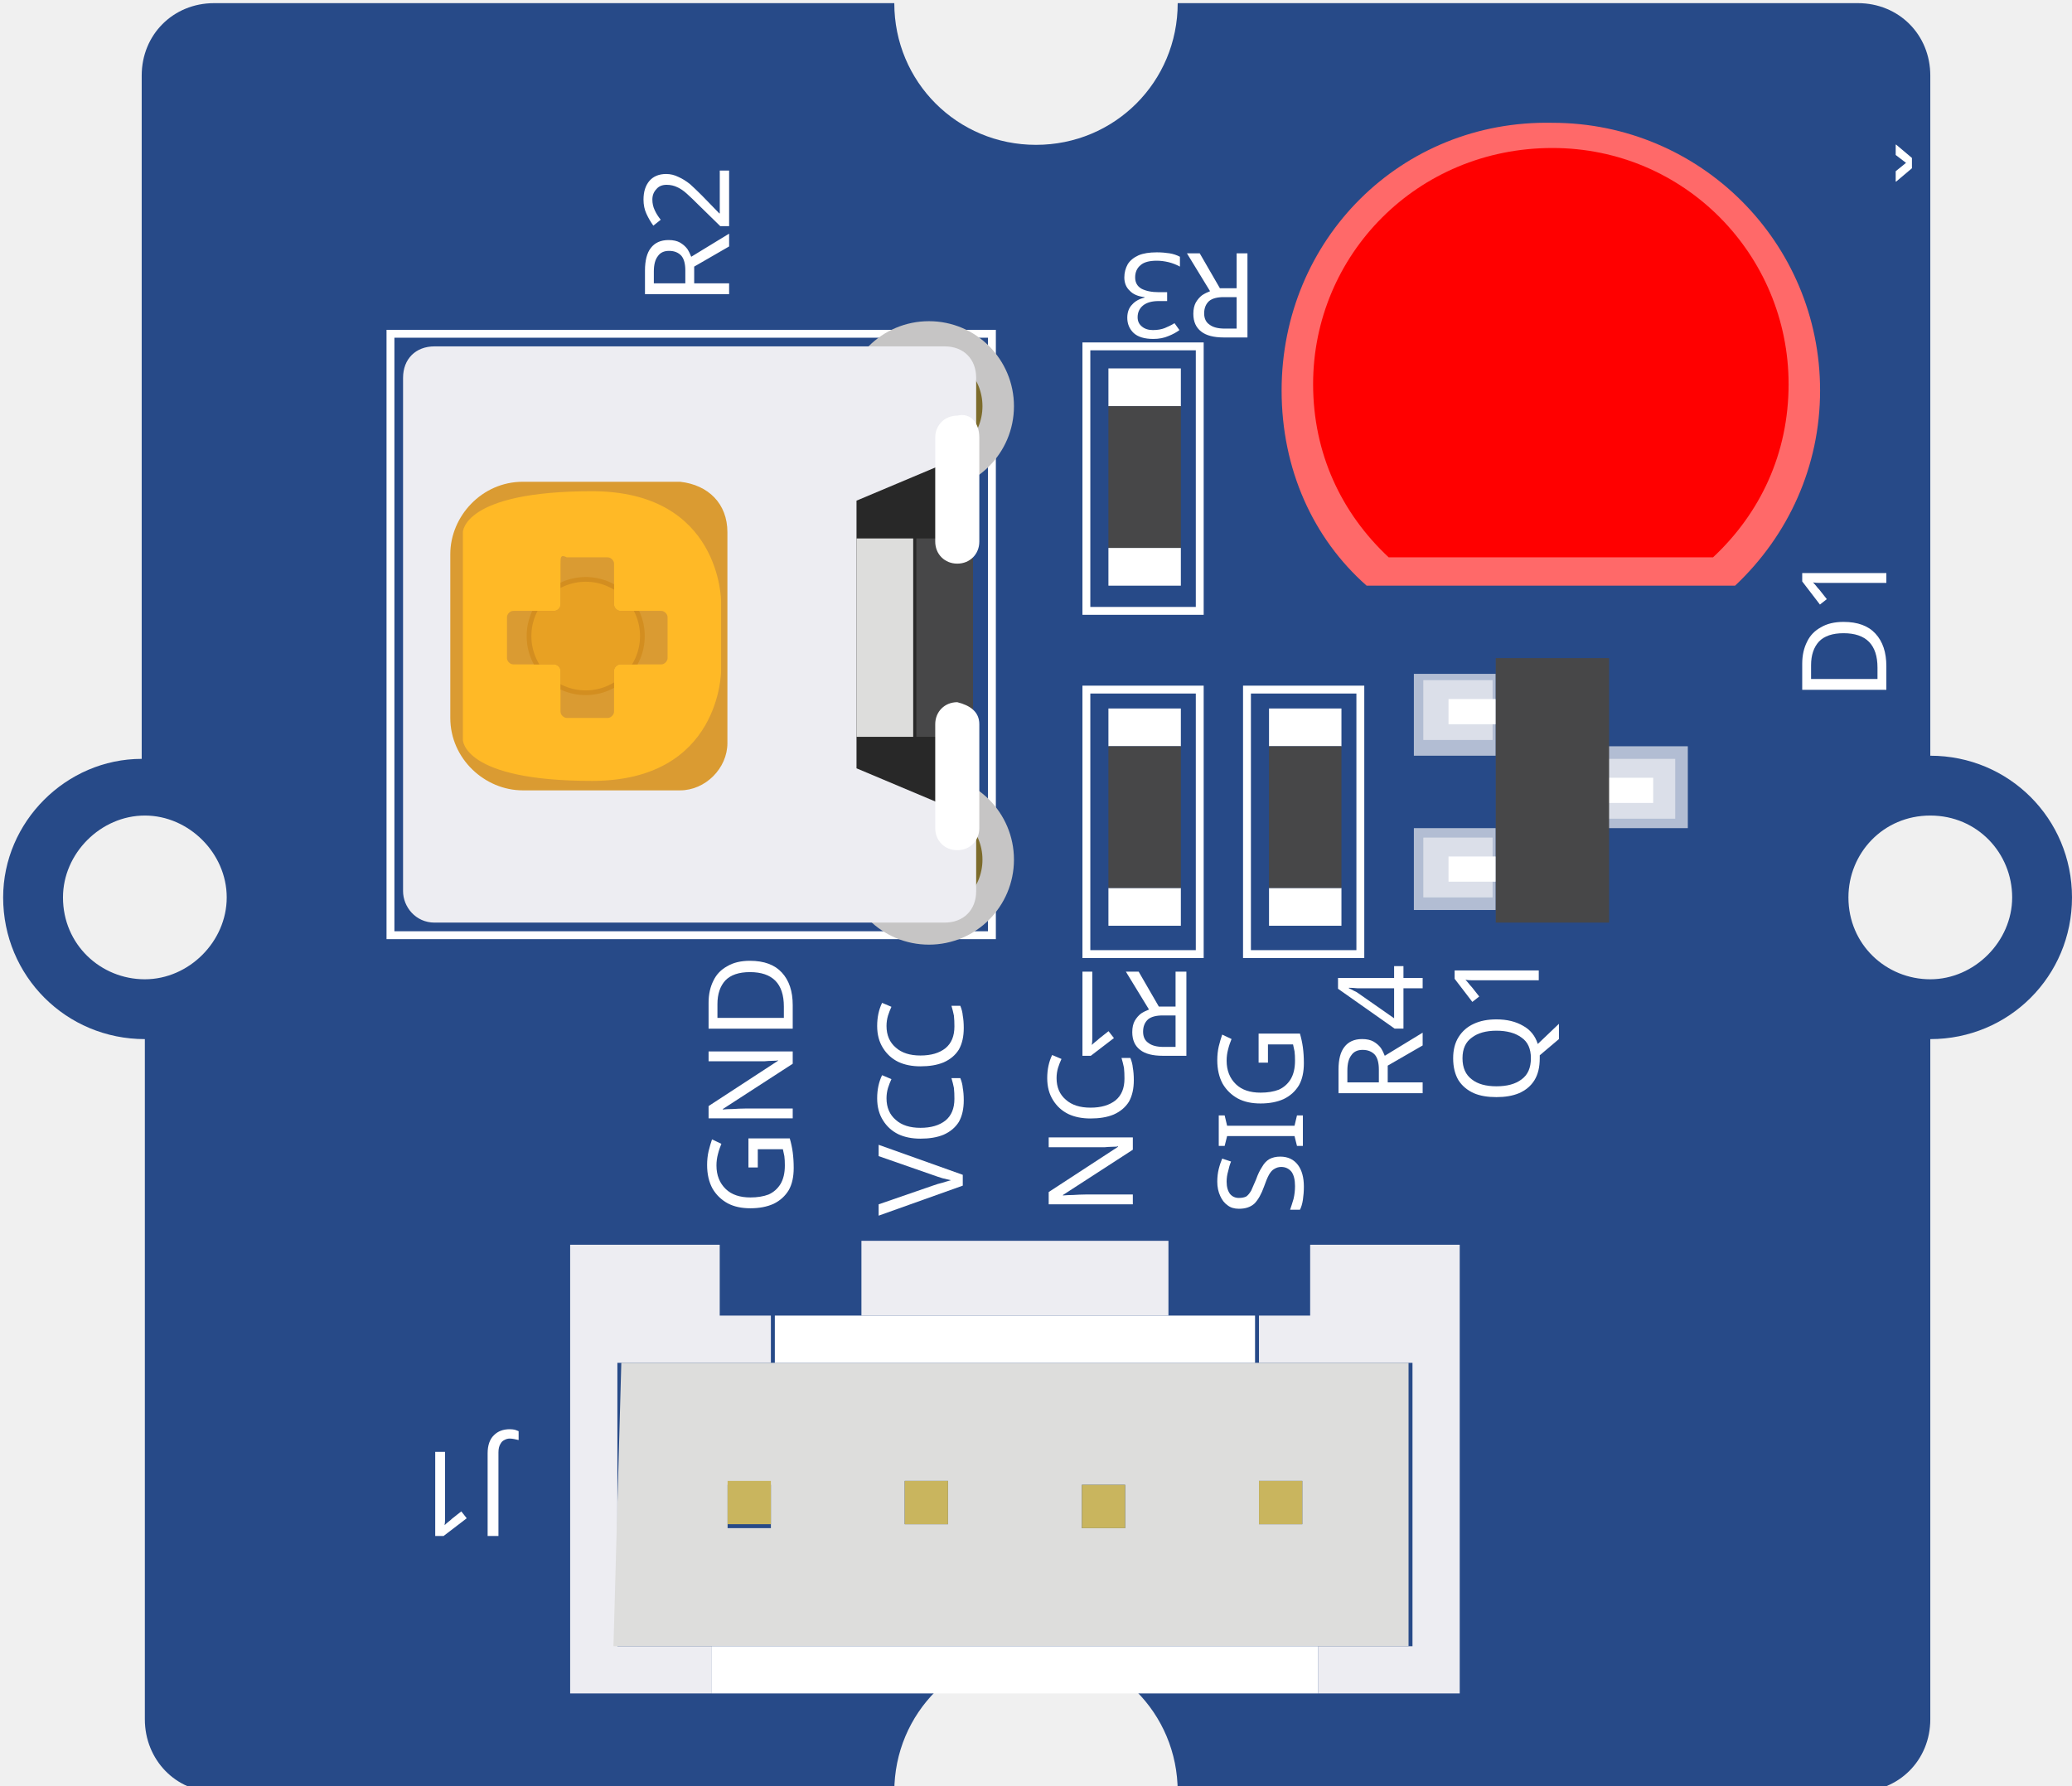
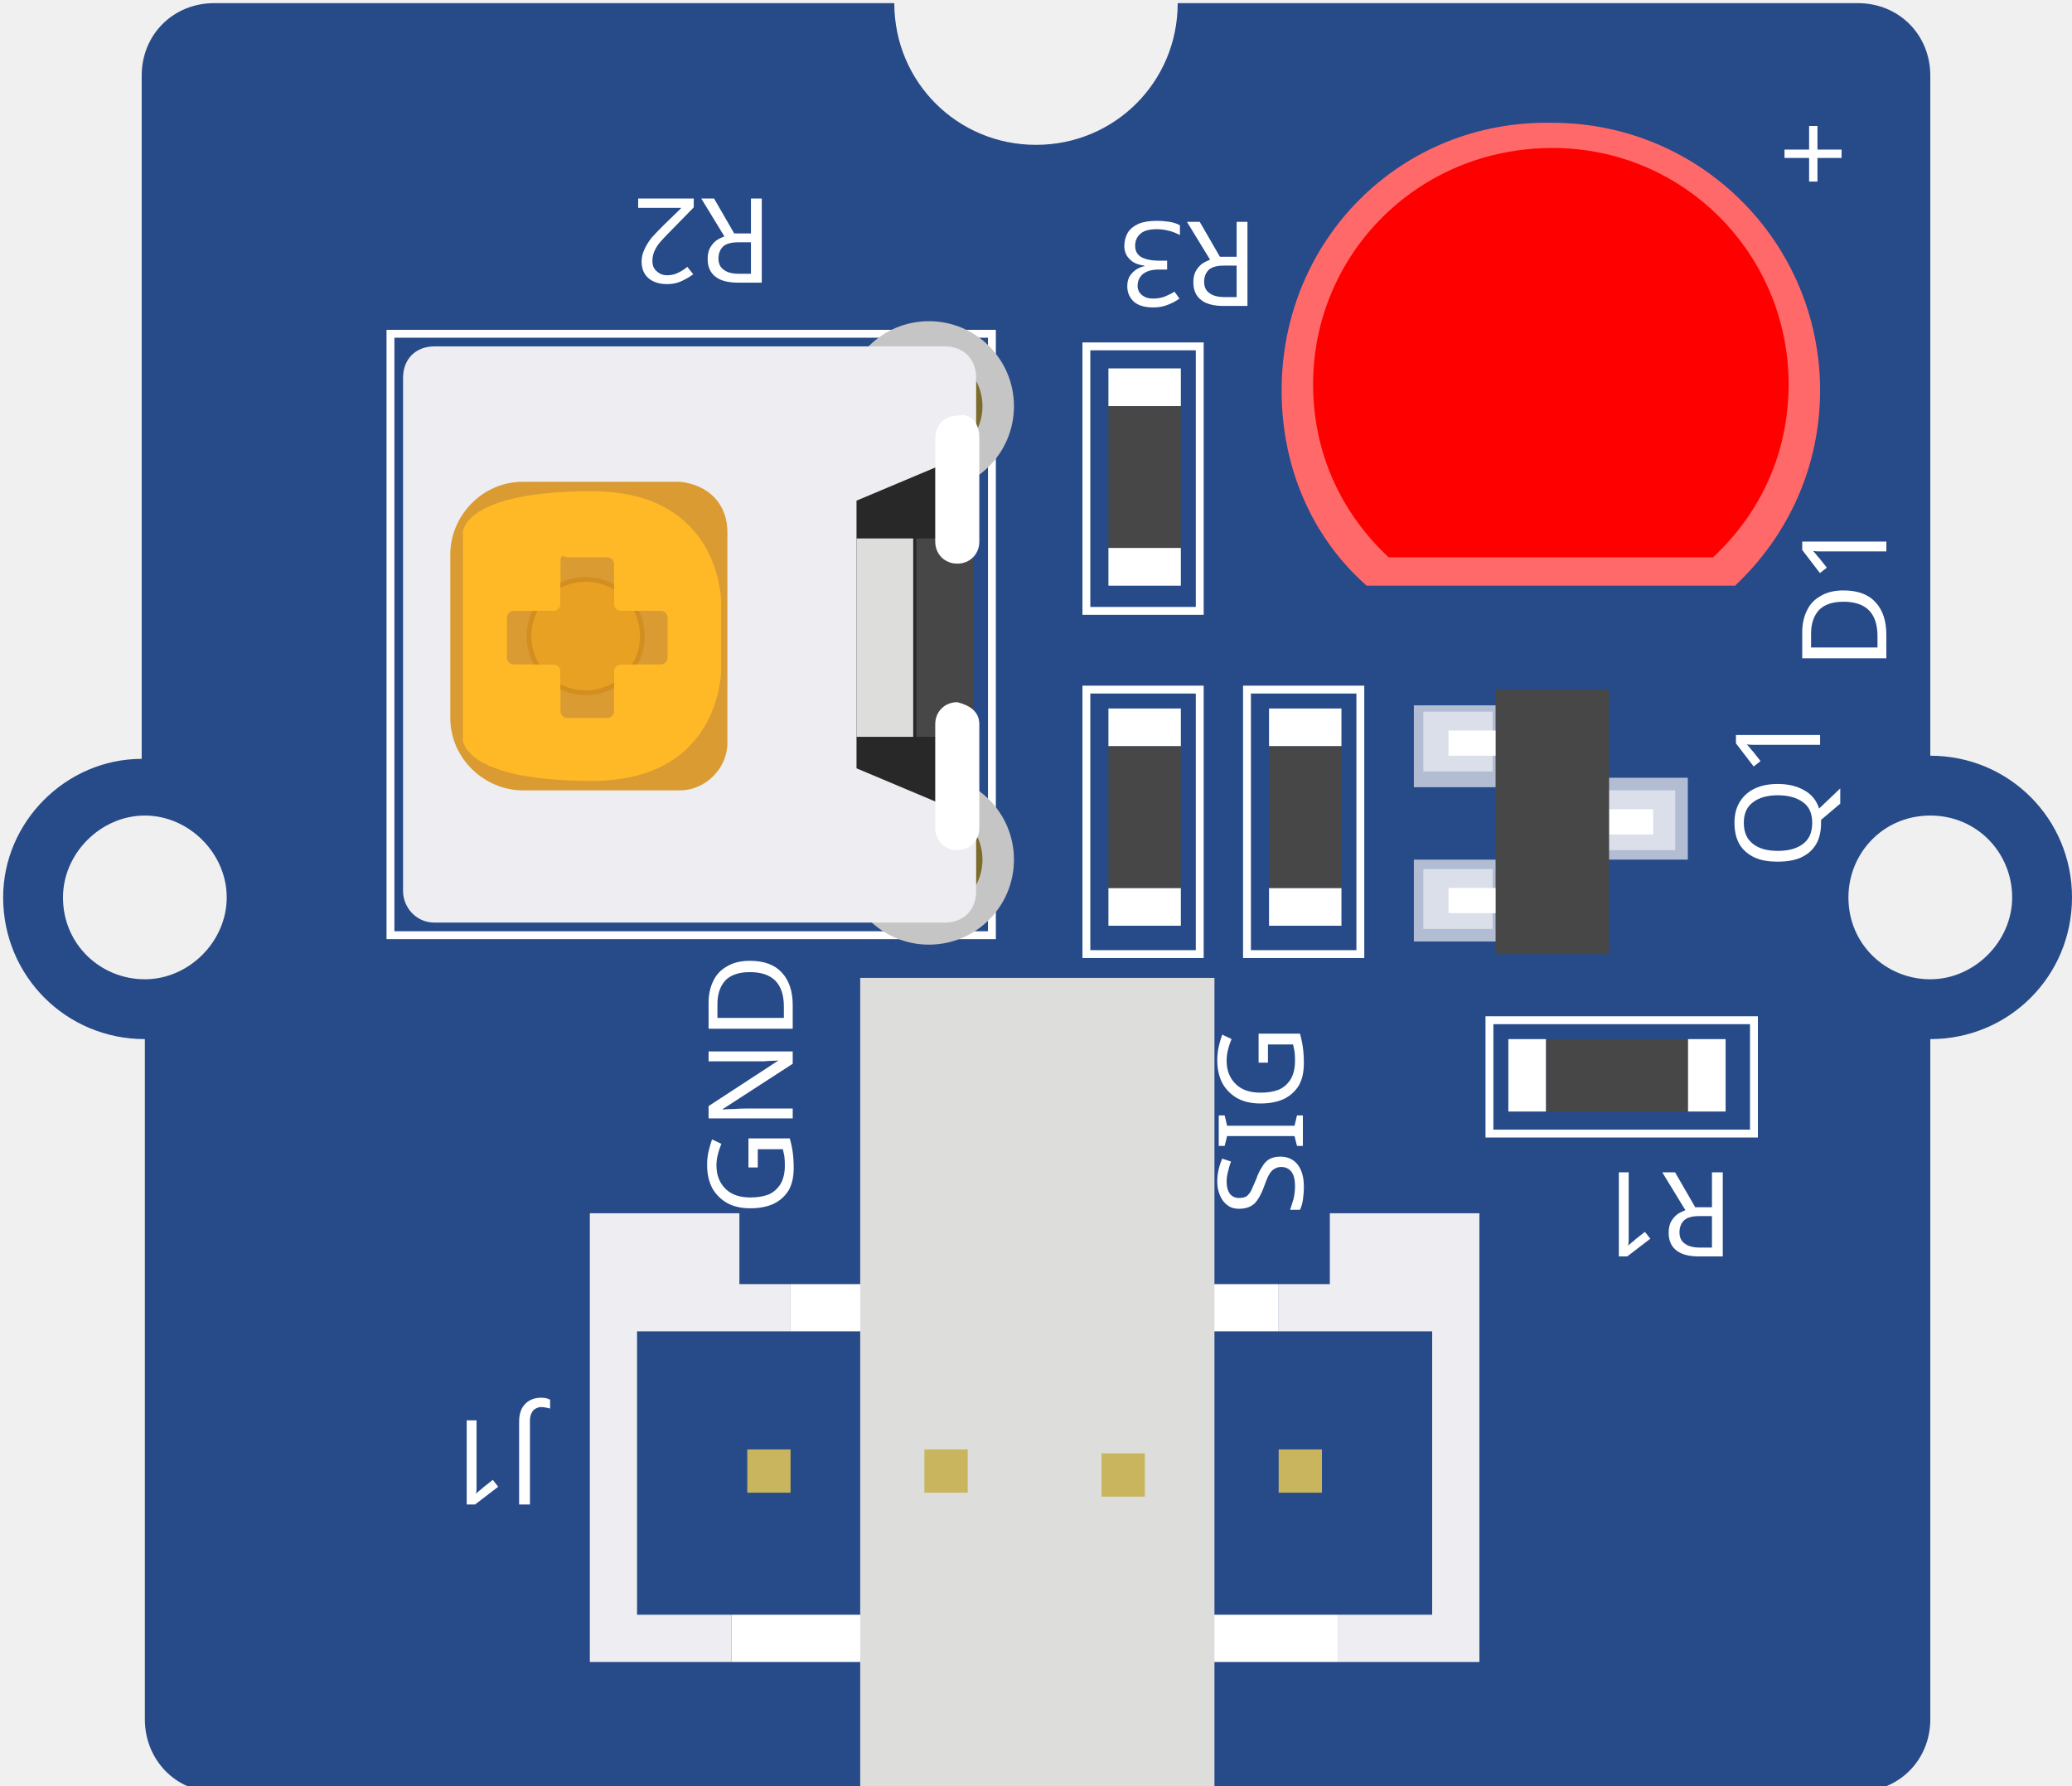
<svg xmlns="http://www.w3.org/2000/svg" xmlns:xlink="http://www.w3.org/1999/xlink" version="1.1" id="Layer_1" x="0px" y="0px" viewBox="0 0 65.8 56.7" style="enable-background:new 0 0 65.8 56.7;" xml:space="preserve">
  <style type="text/css">
	.st0{fill:#274A88;}
- 	.st1{fill:#EDEDF2;}
- 	.st2{fill:#DDDDDC;}
- 	.st3{fill:#FFFFFF;}
- 	.st4{fill:none;stroke:#000000;stroke-width:0.11;stroke-miterlimit:12.5;}
- 	.st5{fill:#C9B55E;}
- 	.st6{font-family:'ArialMT';}
- 	.st7{font-size:3.75px;}
- 	.st8{font-family:'MyriadPro-Regular';}
- 	.st9{fill:none;stroke:#FFFFFF;stroke-width:0.25;stroke-miterlimit:10;}
- 	.st10{fill:#474748;}
- 	.st11{opacity:0.7;fill:#EDEEF2;enable-background:new    ;}
- 	.st12{fill:#FF6969;}
- 	.st13{fill:#7C6B2B;stroke:#C6C5C5;stroke-miterlimit:10;}
- 	.st14{fill:#282828;}
- 	.st15{fill:#DA9B32;}
- 	.st16{fill:#FFB926;}
- 	.st17{clip-path:url(#SVGID_2_);fill:#E8A123;stroke:#D38E20;stroke-width:0.15;stroke-miterlimit:10;}
- 	.st18{fill:#FF0000;}
+ 	.st1{fill:#FFFFFF;}
+ 	.st2{font-family:'ArialMT';}
+ 	.st3{font-size:3.75px;}
+ 	.st4{font-family:'MyriadPro-Regular';}
+ 	.st5{fill:none;stroke:#FFFFFF;stroke-width:0.25;stroke-miterlimit:10;}
+ 	.st6{fill:#474748;}
+ 	.st7{opacity:0.7;fill:#EDEEF2;enable-background:new    ;}
+ 	.st8{fill:#FF6969;}
+ 	.st9{fill:#7C6B2B;stroke:#C6C5C5;stroke-miterlimit:10;}
+ 	.st10{fill:#282828;}
+ 	.st11{fill:#EDEDF2;}
+ 	.st12{fill:#DDDDDC;}
+ 	.st13{fill:#DA9B32;}
+ 	.st14{fill:#FFB926;}
+ 	.st15{clip-path:url(#SVGID_2_);fill:#E8A123;stroke:#D38E20;stroke-width:0.15;stroke-miterlimit:10;}
+ 	.st16{fill:#FF0000;}
+ 	.st17{fill:none;stroke:#000000;stroke-width:0.172;stroke-miterlimit:19.531;}
+ 	.st18{fill:#C9B55E;}
</style>
  <path id="rect2992" class="st0" d="M0.1,28.5c0,2.5,2,4.5,4.5,4.5v21.6c0,1.3,1,2.3,2.2,2.3h21.6c0-2.5,2-4.5,4.5-4.5s4.5,2,4.5,4.5  H59c1.3,0,2.3-1,2.3-2.3V33c2.5,0,4.5-2,4.5-4.5s-2-4.5-4.5-4.5V2.4c0-1.3-1-2.3-2.3-2.3H37.4c0,2.5-2,4.5-4.5,4.5s-4.5-2-4.5-4.5  H6.8c-1.3,0-2.3,1-2.3,2.3v21.7C2.1,24.1,0.1,26.1,0.1,28.5z M2,28.5c0-1.4,1.2-2.6,2.6-2.6s2.6,1.2,2.6,2.6S6,31.1,4.6,31.1  S2,30,2,28.5z M58.7,28.5c0-1.4,1.1-2.6,2.6-2.6s2.6,1.2,2.6,2.6s-1.2,2.6-2.6,2.6S58.7,30,58.7,28.5z" />
-   <g id="XMLID_98_">
-     <g id="g3109_1_" transform="matrix(0 1.249998 -1.249998 0 1338.604 1003.154)">
-       <g id="g33658-1_1_" transform="translate(-1.600003,0)">
-         <path id="path16826-7_1_" class="st1" d="M-757.9,1033.8v3.6h-1.2v-2.4h-7.2v3.9h-1.2v-1.3h-1.8v-3.8H-757.9z" />
-         <path id="path16828-7_1_" class="st1" d="M-757.9,1052.8v3.6h-11.4v-3.8h1.8v-1.3h1.2v3.9h7.2v-2.4H-757.9z" />
-         <path id="path16830-7_1_" class="st2" d="M-766.3,1055.1v-3.9V1039v-3.9h7.2v2.4v15.4v2.4L-766.3,1055.1L-766.3,1055.1z      M-763.3,1038.9h1.1v-1.1h-1.1V1038.9z M-762.1,1043.4v-1.1h-1.1v1.1H-762.1z M-762.1,1051.3h-1.1v1.1h1.1V1051.3z      M-763.3,1047.9h1.1v-1.1h-1.1V1047.9z" />
-         <path id="path16832-7_1_" class="st3" d="M-757.9,1052.8h-1.2v-15.4h1.2V1052.8z" />
-         <path id="path16834-3_1_" class="st3" d="M-767.5,1041.2v-2.2h1.2v12.2h-1.2v-2.2V1041.2L-767.5,1041.2z" />
-         <path id="path16836-3_1_" class="st1" d="M-769.4,1041.2h1.9v7.8h-1.9V1041.2z" />
-         <path id="path22220-2_4_" class="st4" d="M-757.9,1037.4" />
-         <path id="path22220-2_3_" class="st4" d="M-757.9,1052.8" />
-         <path id="path22246-8_4_" class="st4" d="M-766.3,1055.1" />
-         <path id="path22246-8_3_" class="st4" d="M-759.1,1055.1" />
-         <path id="path22248-0_4_" class="st4" d="M-759.1,1055.1" />
-         <path id="path22248-0_3_" class="st4" d="M-759.1,1052.8" />
-         <path id="path22250-1_4_" class="st4" d="M-759.1,1052.8" />
-         <path id="path22250-1_3_" class="st4" d="M-757.9,1052.8" />
-         <path id="path22252-2_4_" class="st4" d="M-757.9,1056.4" />
-         <path id="path22252-2_3_" class="st4" d="M-757.9,1052.8" />
-         <path id="path22276-4_4_" class="st4" d="M-769.3,1052.6" />
-         <path id="path22276-4_3_" class="st4" d="M-769.3,1056.4" />
-         <path id="path29510-1_4_" class="st4" d="M-769.3,1056.4" />
-         <path id="path29510-1_3_" class="st4" d="M-757.9,1056.4" />
-       </g>
-       <path id="connector3pin_1_" class="st5" d="M-764.9,1038.9v-1.1h1.1v1.1H-764.9z" />
-       <path id="connector2pin_1_" class="st5" d="M-763.7,1042.3v1.1h-1.1v-1.1H-763.7z" />
-       <path id="connector1pin_1_" class="st5" d="M-764.9,1046.8h1.1v1.1h-1.1V1046.8z" />
-       <path id="connector0pin_1_" class="st5" d="M-764.9,1051.3h1.1v1.1h-1.1V1051.3z" />
-     </g>
-   </g>
-   <text id="XMLID_97_" transform="matrix(6.123234e-17 -1 1 6.123234e-17 25.1742 38.6066)" class="st3 st6 st7">GND</text>
-   <text id="XMLID_96_" transform="matrix(-1 0 0 -1 16.1729 46.1076)" class="st3 st6 st7">J1</text>
-   <text id="XMLID_95_" transform="matrix(6.123234e-17 -1 1 6.123234e-17 30.5746 38.6066)" class="st3 st6 st7">VCC</text>
-   <text id="XMLID_94_" transform="matrix(6.123234e-17 -1 1 6.123234e-17 35.975 38.6066)" class="st3 st6 st7">NC</text>
-   <text id="XMLID_93_" transform="matrix(6.123234e-17 -1 1 6.123234e-17 41.3755 38.6066)" class="st3 st6 st7">SIG</text>
-   <text id="XMLID_92_" transform="matrix(-1 0 0 -1 38.0352 30.8576)" class="st3 st6 st7">R1</text>
-   <text id="XMLID_91_" transform="matrix(-1 0 0 -1 39.9746 8.0451)" class="st3 st6 st7">R3</text>
-   <text id="XMLID_90_" transform="matrix(6.123234e-17 -1 1 6.123234e-17 23.1544 9.7014)" class="st3 st6 st7">R2</text>
-   <text id="XMLID_89_" transform="matrix(6.123234e-17 -1 1 6.123234e-17 59.9044 22.2658)" class="st3 st6 st7">D1</text>
-   <text id="XMLID_88_" transform="matrix(6.123234e-17 -1 1 6.123234e-17 59.9044 5.9533)" class="st3 st8 st7"></text>
-   <text id="XMLID_87_" transform="matrix(6.123234e-17 -1 1 6.123234e-17 45.1787 35.0764)" class="st3 st6 st7">R4</text>
-   <text id="XMLID_86_" transform="matrix(6.123234e-17 -1 1 6.123234e-17 48.8662 35.0764)" class="st3 st6 st7">Q1</text>
+   <text id="XMLID_97_" transform="matrix(6.123234e-17 -1 1 6.123234e-17 25.1742 38.607)" class="st1 st2 st3">GND</text>
+   <text id="XMLID_96_" transform="matrix(-1 0 0 -1 17.1729 45.107)" class="st1 st2 st3">J1</text>
+   <text id="XMLID_95_" transform="matrix(6.123234e-17 -1 1 6.123234e-17 30.5746 38.607)" class="st1 st2 st3">VCC</text>
+   <text id="XMLID_94_" transform="matrix(6.123234e-17 -1 1 6.123234e-17 35.975 38.607)" class="st1 st2 st3">NC</text>
+   <text id="XMLID_93_" transform="matrix(6.123234e-17 -1 1 6.123234e-17 41.3755 38.607)" class="st1 st2 st3">SIG</text>
+   <text id="XMLID_91_" transform="matrix(-1 0 0 -1 39.9746 7.0445)" class="st1 st2 st3">R3</text>
+   <text id="XMLID_10_" transform="matrix(-1 0 0 -1 55.0693 37.23)" class="st1 st2 st3">R1</text>
+   <text id="XMLID_90_" transform="matrix(-1 0 0 -1 24.5508 6.3042)" class="st1 st2 st3">R2</text>
+   <text id="XMLID_89_" transform="matrix(6.123234e-17 -1 1 6.123234e-17 59.9044 21.2662)" class="st1 st2 st3">D1</text>
+   <text id="XMLID_88_" transform="matrix(6.123234e-17 -1 1 6.123234e-17 58.9044 5.9537)" class="st1 st4 st3">+</text>
+   <text id="XMLID_86_" transform="matrix(6.123234e-17 -1 1 6.123234e-17 57.8 27.6001)" class="st1 st2 st3">Q1</text>
  <g id="XMLID_80_">
-     <rect id="XMLID_85_" x="34.5" y="21.9" class="st9" width="3.6" height="8.4" />
+     <rect id="XMLID_85_" x="34.5" y="21.9" class="st5" width="3.6" height="8.4" />
    <g id="XMLID_81_">
-       <rect id="XMLID_84_" x="35.2" y="28.2" class="st3" width="2.3" height="1.2" />
-       <rect id="XMLID_83_" x="35.2" y="22.5" class="st3" width="2.3" height="1.2" />
-       <rect id="XMLID_82_" x="35.2" y="23.7" class="st10" width="2.3" height="4.5" />
+       <rect id="XMLID_84_" x="35.2" y="28.2" class="st1" width="2.3" height="1.2" />
+       <rect id="XMLID_83_" x="35.2" y="22.5" class="st1" width="2.3" height="1.2" />
+       <rect id="XMLID_82_" x="35.2" y="23.7" class="st6" width="2.3" height="4.5" />
    </g>
  </g>
  <g id="XMLID_74_">
-     <rect id="XMLID_79_" x="39.6" y="21.9" class="st9" width="3.6" height="8.4" />
+     <rect id="XMLID_79_" x="39.6" y="21.9" class="st5" width="3.6" height="8.4" />
    <g id="XMLID_75_">
-       <rect id="XMLID_78_" x="40.3" y="28.2" class="st3" width="2.3" height="1.2" />
-       <rect id="XMLID_77_" x="40.3" y="22.5" class="st3" width="2.3" height="1.2" />
-       <rect id="XMLID_76_" x="40.3" y="23.7" class="st10" width="2.3" height="4.5" />
+       <rect id="XMLID_78_" x="40.3" y="28.2" class="st1" width="2.3" height="1.2" />
+       <rect id="XMLID_77_" x="40.3" y="22.5" class="st1" width="2.3" height="1.2" />
+       <rect id="XMLID_76_" x="40.3" y="23.7" class="st6" width="2.3" height="4.5" />
+     </g>
+   </g>
+   <g id="XMLID_3_">
+     <rect id="XMLID_9_" x="47.3" y="32.4" class="st5" width="8.4" height="3.6" />
+     <g id="XMLID_4_">
+       <rect id="XMLID_8_" x="53.6" y="33" class="st1" width="1.2" height="2.3" />
+       <rect id="XMLID_6_" x="47.9" y="33" class="st1" width="1.2" height="2.3" />
+       <rect id="XMLID_5_" x="49.1" y="33" class="st6" width="4.5" height="2.3" />
    </g>
  </g>
  <g id="XMLID_68_">
-     <rect id="XMLID_73_" x="34.5" y="11" class="st9" width="3.6" height="8.4" />
+     <rect id="XMLID_73_" x="34.5" y="11" class="st5" width="3.6" height="8.4" />
    <g id="XMLID_69_">
-       <rect id="XMLID_72_" x="35.2" y="17.4" class="st3" width="2.3" height="1.2" />
-       <rect id="XMLID_71_" x="35.2" y="11.7" class="st3" width="2.3" height="1.2" />
-       <rect id="XMLID_70_" x="35.2" y="12.9" class="st10" width="2.3" height="4.5" />
+       <rect id="XMLID_72_" x="35.2" y="17.4" class="st1" width="2.3" height="1.2" />
+       <rect id="XMLID_71_" x="35.2" y="11.7" class="st1" width="2.3" height="1.2" />
+       <rect id="XMLID_70_" x="35.2" y="12.9" class="st6" width="2.3" height="4.5" />
    </g>
  </g>
  <g id="XMLID_57_">
-     <rect id="XMLID_67_" x="44.9" y="21.4" class="st11" width="2.6" height="2.6" />
-     <rect id="XMLID_66_" x="45.2" y="21.6" class="st11" width="2.2" height="1.9" />
-     <rect id="XMLID_65_" x="51" y="24.1" class="st11" width="2.2" height="1.9" />
-     <rect id="XMLID_64_" x="45.2" y="26.6" class="st11" width="2.2" height="1.9" />
-     <rect id="XMLID_63_" x="44.9" y="26.3" class="st11" width="2.6" height="2.6" />
-     <rect id="XMLID_62_" x="51" y="23.7" class="st11" width="2.6" height="2.6" />
-     <rect id="XMLID_61_" x="51" y="24.7" class="st3" width="1.5" height="0.8" />
-     <rect id="XMLID_60_" x="46" y="22.2" class="st3" width="1.5" height="0.8" />
-     <rect id="XMLID_59_" x="46" y="27.2" class="st3" width="1.5" height="0.8" />
-     <rect id="XMLID_58_" x="47.5" y="20.9" class="st10" width="3.6" height="8.4" />
+     <rect id="XMLID_67_" x="44.9" y="22.4" class="st7" width="2.6" height="2.6" />
+     <rect id="XMLID_66_" x="45.2" y="22.6" class="st7" width="2.2" height="1.9" />
+     <rect id="XMLID_65_" x="51" y="25.1" class="st7" width="2.2" height="1.9" />
+     <rect id="XMLID_64_" x="45.2" y="27.6" class="st7" width="2.2" height="1.9" />
+     <rect id="XMLID_63_" x="44.9" y="27.3" class="st7" width="2.6" height="2.6" />
+     <rect id="XMLID_62_" x="51" y="24.7" class="st7" width="2.6" height="2.6" />
+     <rect id="XMLID_61_" x="51" y="25.7" class="st1" width="1.5" height="0.8" />
+     <rect id="XMLID_60_" x="46" y="23.2" class="st1" width="1.5" height="0.8" />
+     <rect id="XMLID_59_" x="46" y="28.2" class="st1" width="1.5" height="0.8" />
+     <rect id="XMLID_58_" x="47.5" y="21.9" class="st6" width="3.6" height="8.4" />
  </g>
  <g id="XMLID_55_">
-     <path id="XMLID_56_" class="st12" d="M40.7,12.4c0,2.5,1,4.7,2.7,6.2h11.7c1.7-1.6,2.7-3.8,2.7-6.2c0-4.7-3.8-8.5-8.5-8.5   C44.5,3.8,40.7,7.6,40.7,12.4z" />
+     <path id="XMLID_56_" class="st8" d="M40.7,12.4c0,2.5,1,4.7,2.7,6.2h11.7c1.7-1.6,2.7-3.8,2.7-6.2c0-4.7-3.8-8.5-8.5-8.5   C44.5,3.8,40.7,7.6,40.7,12.4z" />
  </g>
-   <rect id="XMLID_54_" x="12.4" y="10.6" class="st9" width="19.1" height="19.1" />
-   <circle id="XMLID_53_" class="st13" cx="29.5" cy="12.9" r="2.2" />
-   <circle id="XMLID_52_" class="st13" cx="29.5" cy="27.3" r="2.2" />
+   <rect id="XMLID_54_" x="12.4" y="10.6" class="st5" width="19.1" height="19.1" />
+   <circle id="XMLID_53_" class="st9" cx="29.5" cy="12.9" r="2.2" />
+   <circle id="XMLID_52_" class="st9" cx="29.5" cy="27.3" r="2.2" />
  <g id="XMLID_28_">
-     <rect id="XMLID_51_" x="14" y="12.2" class="st14" width="16" height="16" />
+     <rect id="XMLID_51_" x="14" y="12.2" class="st10" width="16" height="16" />
    <g id="XMLID_49_">
-       <path id="XMLID_50_" class="st1" d="M13.8,29.3H30c0.6,0,1-0.4,1-1V26l-3.8-1.6v-8.5l3.8-1.6v-2.3c0-0.6-0.4-1-1-1H13.8    c-0.6,0-1,0.4-1,1v16.3C12.8,28.8,13.2,29.3,13.8,29.3z" />
+       <path id="XMLID_50_" class="st11" d="M13.8,29.3H30c0.6,0,1-0.4,1-1V26l-3.8-1.6v-8.5l3.8-1.6V12c0-0.6-0.4-1-1-1H13.8    c-0.6,0-1,0.4-1,1v16.3C12.8,28.8,13.2,29.3,13.8,29.3z" />
    </g>
-     <rect id="XMLID_48_" x="27.2" y="17.1" class="st2" width="1.8" height="6.3" />
-     <rect id="XMLID_47_" x="29.1" y="17.1" class="st10" width="1.8" height="6.3" />
-     <path id="XMLID_46_" class="st3" d="M31.1,23v3.3c0,0.4-0.3,0.7-0.7,0.7l0,0c-0.4,0-0.7-0.3-0.7-0.7V23c0-0.4,0.3-0.7,0.7-0.7l0,0   C30.8,22.4,31.1,22.6,31.1,23z" />
-     <path id="XMLID_45_" class="st3" d="M31.1,13.9v3.3c0,0.4-0.3,0.7-0.7,0.7l0,0c-0.4,0-0.7-0.3-0.7-0.7v-3.3c0-0.4,0.3-0.7,0.7-0.7   l0,0C30.8,13.1,31.1,13.4,31.1,13.9z" />
-     <path id="XMLID_44_" class="st15" d="M23.1,16.9v6.7c0,0.8-0.7,1.5-1.5,1.5h-5c-1.2,0-2.3-1-2.3-2.3v-5.2c0-1.2,1-2.3,2.3-2.3h5   C22.5,15.4,23.1,16,23.1,16.9z" />
-     <path id="XMLID_41_" class="st16" d="M22.9,19.1v2.2c0,0,0,3.5-4.1,3.5s-4.1-1.3-4.1-1.3v-6.6c0,0,0-1.3,4.1-1.3   S22.9,19.1,22.9,19.1z" />
-     <path id="XMLID_40_" class="st15" d="M17.8,17.9v1.3c0,0.1-0.1,0.2-0.2,0.2h-1.3c-0.1,0-0.2,0.1-0.2,0.2v1.3c0,0.1,0.1,0.2,0.2,0.2   h1.3c0.1,0,0.2,0.1,0.2,0.2v1.3c0,0.1,0.1,0.2,0.2,0.2h1.3c0.1,0,0.2-0.1,0.2-0.2v-1.3c0-0.1,0.1-0.2,0.2-0.2h1.3   c0.1,0,0.2-0.1,0.2-0.2v-1.3c0-0.1-0.1-0.2-0.2-0.2h-1.3c-0.1,0-0.2-0.1-0.2-0.2v-1.3c0-0.1-0.1-0.2-0.2-0.2h-1.3   C17.8,17.6,17.8,17.7,17.8,17.9z" />
+     <rect id="XMLID_48_" x="27.2" y="17.1" class="st12" width="1.8" height="6.3" />
+     <rect id="XMLID_47_" x="29.1" y="17.1" class="st6" width="1.8" height="6.3" />
+     <path id="XMLID_46_" class="st1" d="M31.1,23v3.3c0,0.4-0.3,0.7-0.7,0.7l0,0c-0.4,0-0.7-0.3-0.7-0.7V23c0-0.4,0.3-0.7,0.7-0.7l0,0   C30.8,22.4,31.1,22.6,31.1,23z" />
+     <path id="XMLID_45_" class="st1" d="M31.1,13.9v3.3c0,0.4-0.3,0.7-0.7,0.7l0,0c-0.4,0-0.7-0.3-0.7-0.7v-3.3c0-0.4,0.3-0.7,0.7-0.7   l0,0C30.8,13.1,31.1,13.4,31.1,13.9z" />
+     <path id="XMLID_44_" class="st13" d="M23.1,16.9v6.7c0,0.8-0.7,1.5-1.5,1.5h-5c-1.2,0-2.3-1-2.3-2.3v-5.2c0-1.2,1-2.3,2.3-2.3h5   C22.5,15.4,23.1,16,23.1,16.9z" />
+     <path id="XMLID_41_" class="st14" d="M22.9,19.1v2.2c0,0,0,3.5-4.1,3.5s-4.1-1.3-4.1-1.3v-6.6c0,0,0-1.3,4.1-1.3   S22.9,19.1,22.9,19.1z" />
+     <path id="XMLID_40_" class="st13" d="M17.8,17.9v1.3c0,0.1-0.1,0.2-0.2,0.2h-1.3c-0.1,0-0.2,0.1-0.2,0.2v1.3c0,0.1,0.1,0.2,0.2,0.2   h1.3c0.1,0,0.2,0.1,0.2,0.2v1.3c0,0.1,0.1,0.2,0.2,0.2h1.3c0.1,0,0.2-0.1,0.2-0.2v-1.3c0-0.1,0.1-0.2,0.2-0.2H21   c0.1,0,0.2-0.1,0.2-0.2v-1.3c0-0.1-0.1-0.2-0.2-0.2h-1.3c-0.1,0-0.2-0.1-0.2-0.2v-1.3c0-0.1-0.1-0.2-0.2-0.2H18   C17.8,17.6,17.8,17.7,17.8,17.9z" />
    <g id="XMLID_29_">
      <g>
-         <defs>
-           <path id="SVGID_1_" d="M17.8,17.9v1.3c0,0.1-0.1,0.2-0.2,0.2h-1.3c-0.1,0-0.2,0.1-0.2,0.2v1.3c0,0.1,0.1,0.2,0.2,0.2h1.3      c0.1,0,0.2,0.1,0.2,0.2v1.3c0,0.1,0.1,0.2,0.2,0.2h1.3c0.1,0,0.2-0.1,0.2-0.2v-1.3c0-0.1,0.1-0.2,0.2-0.2h1.3      c0.1,0,0.2-0.1,0.2-0.2v-1.3c0-0.1-0.1-0.2-0.2-0.2h-1.3c-0.1,0-0.2-0.1-0.2-0.2v-1.3c0-0.1-0.1-0.2-0.2-0.2h-1.3      C17.8,17.6,17.8,17.7,17.8,17.9z" />
-         </defs>
-         <clipPath id="SVGID_2_">
-           <use xlink:href="#SVGID_1_" style="overflow:visible;" />
-         </clipPath>
-         <circle id="XMLID_31_" class="st17" cx="18.6" cy="20.2" r="1.8" />
+         <g>
+           <defs>
+             <path id="SVGID_1_" d="M17.8,17.9v1.3c0,0.1-0.1,0.2-0.2,0.2h-1.3c-0.1,0-0.2,0.1-0.2,0.2v1.3c0,0.1,0.1,0.2,0.2,0.2h1.3       c0.1,0,0.2,0.1,0.2,0.2v1.3c0,0.1,0.1,0.2,0.2,0.2h1.3c0.1,0,0.2-0.1,0.2-0.2v-1.3c0-0.1,0.1-0.2,0.2-0.2H21       c0.1,0,0.2-0.1,0.2-0.2v-1.3c0-0.1-0.1-0.2-0.2-0.2h-1.3c-0.1,0-0.2-0.1-0.2-0.2v-1.3c0-0.1-0.1-0.2-0.2-0.2H18       C17.8,17.6,17.8,17.7,17.8,17.9z" />
+           </defs>
+           <clipPath id="SVGID_2_">
+             <use xlink:href="#SVGID_1_" style="overflow:visible;" />
+           </clipPath>
+           <circle id="XMLID_31_" class="st15" cx="18.6" cy="20.2" r="1.8" />
+         </g>
      </g>
    </g>
  </g>
  <g id="XMLID_1_">
-     <path id="XMLID_2_" class="st18" d="M41.7,12.2c0,2.2,0.9,4.1,2.4,5.5h10.3c1.5-1.4,2.4-3.3,2.4-5.5c0-4.1-3.3-7.5-7.5-7.5   C45,4.7,41.7,8.1,41.7,12.2z" />
+     <path id="XMLID_2_" class="st16" d="M41.7,12.2c0,2.2,0.9,4.1,2.4,5.5h10.3c1.5-1.4,2.4-3.3,2.4-5.5c0-4.1-3.3-7.5-7.5-7.5   C45,4.7,41.7,8.1,41.7,12.2z" />
+   </g>
+   <g id="XMLID_7_">
+     <g id="g3109_2_" transform="matrix(0 1.249998 -1.249998 0 1338.604 1003.154)">
+       <g id="g33658-1_2_" transform="translate(-1.600003,0)">
+         <path id="path16826-7_2_" class="st11" d="M-758.7,1033.3v3.6h-1.2v-2.4h-7.2v3.9h-1.2v-1.3h-1.8v-3.8L-758.7,1033.3     L-758.7,1033.3z" />
+         <path id="path16828-7_2_" class="st11" d="M-758.7,1052.3v3.6h-11.4v-3.8h1.8v-1.3h1.2v3.9h7.2v-2.4L-758.7,1052.3L-758.7,1052.3     z" />
+         <path id="path16832-7_2_" class="st1" d="M-758.7,1052.3h-1.2v-15.4h1.2V1052.3z" />
+         <path id="path16834-3_2_" class="st1" d="M-768.3,1040.6v-2.2h1.2v12.4h-1.2v-2.2V1040.6L-768.3,1040.6z" />
+         <path id="path16836-3_2_" class="st11" d="M-770.2,1040.7h1.9v7.8h-1.9V1040.7z" />
+         <path id="path22220-2_2_" class="st17" d="M-758.7,1036.9" />
+         <path id="path22220-2_1_" class="st17" d="M-758.7,1052.3" />
+         <path id="path22246-8_2_" class="st17" d="M-767.1,1054.6" />
+         <path id="path22246-8_1_" class="st17" d="M-759.9,1054.6" />
+         <path id="path22248-0_2_" class="st17" d="M-759.9,1054.6" />
+         <path id="path22248-0_1_" class="st17" d="M-759.9,1052.3" />
+         <path id="path22250-1_2_" class="st17" d="M-759.9,1052.3" />
+         <path id="path22250-1_1_" class="st17" d="M-758.7,1052.3" />
+         <path id="path22252-2_2_" class="st17" d="M-758.7,1055.9" />
+         <path id="path22252-2_1_" class="st17" d="M-758.7,1052.3" />
+         <path id="path22276-4_2_" class="st17" d="M-770.1,1052.1" />
+         <path id="path22276-4_1_" class="st17" d="M-770.1,1055.9" />
+         <path id="path29510-1_2_" class="st17" d="M-770.1,1055.9" />
+         <path id="path29510-1_1_" class="st17" d="M-758.7,1055.9" />
+         <rect x="-776.2" y="1040.1" transform="matrix(-1 -1.224647e-16 1.224647e-16 -1 -1527.08 2089.131)" class="st12" width="25.2" height="9" />
+       </g>
+       <path id="connector3pin_2_" class="st18" d="M-765.7,1038.4v-1.1h1.1v1.1H-765.7z" />
+       <path id="connector2pin_2_" class="st18" d="M-764.5,1041.8v1.1h-1.1v-1.1H-764.5z" />
+       <path id="connector1pin_2_" class="st18" d="M-765.7,1046.3h1.1v1.1h-1.1V1046.3z" />
+       <path id="connector0pin_2_" class="st18" d="M-765.7,1050.8h1.1v1.1h-1.1V1050.8z" />
+     </g>
  </g>
</svg>
